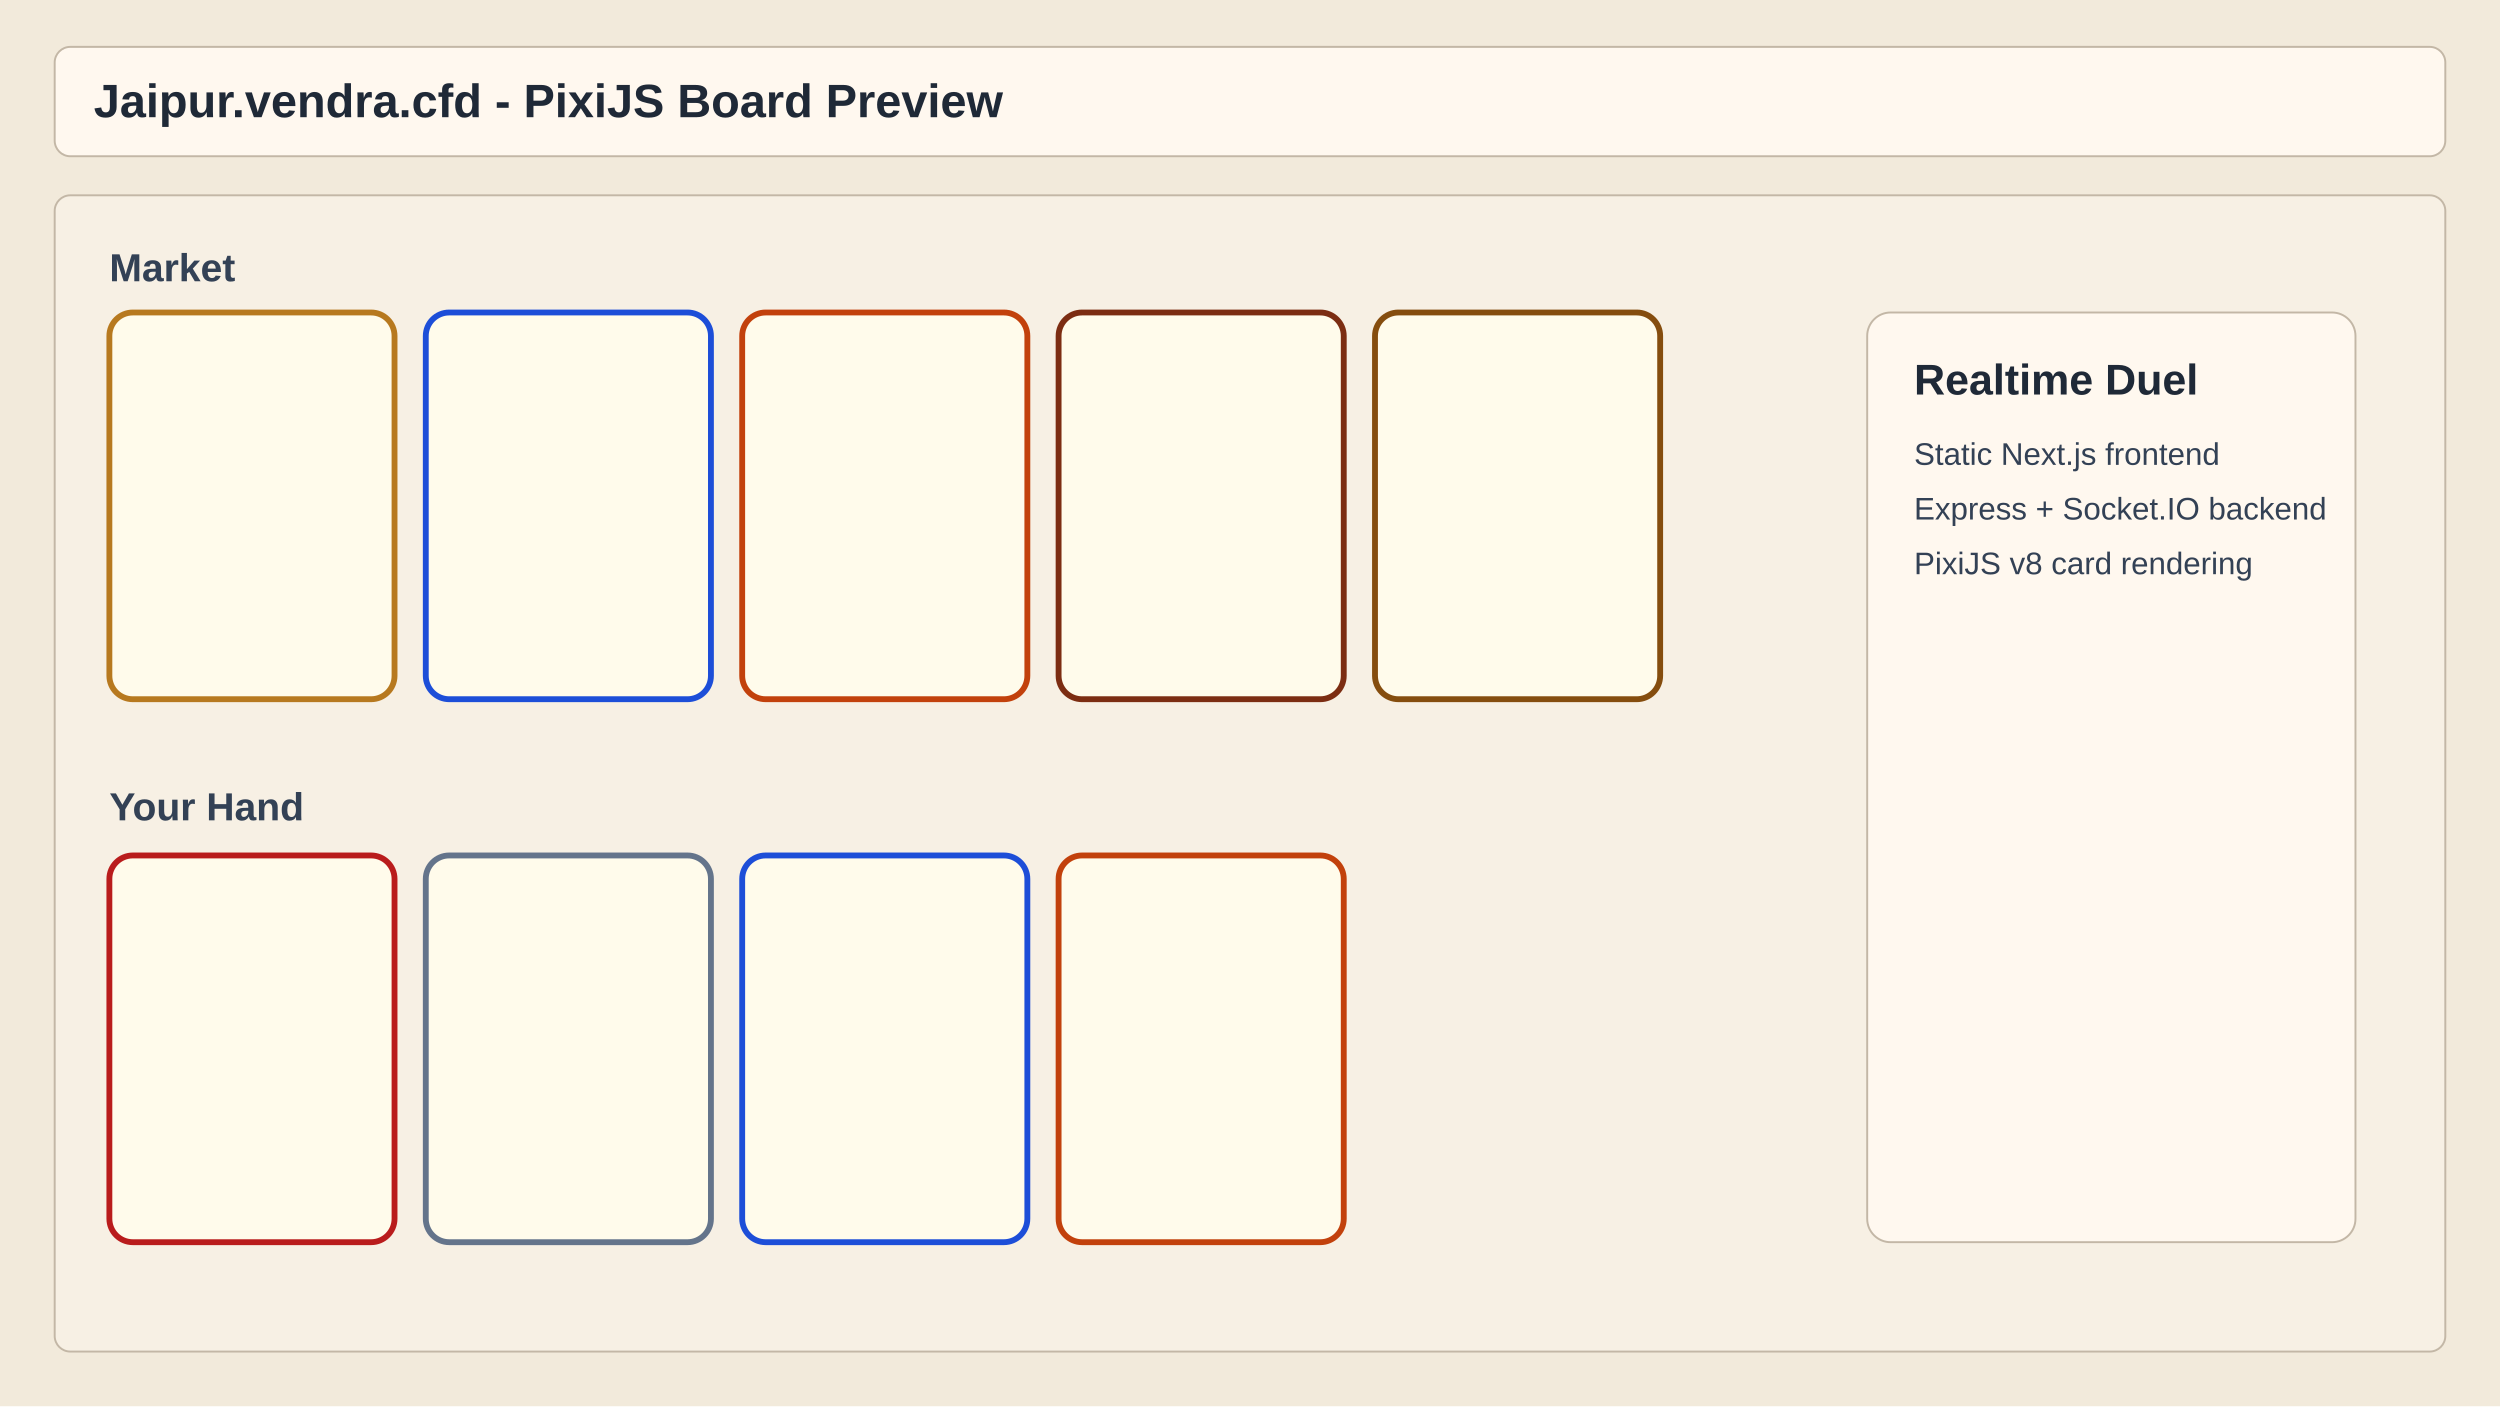
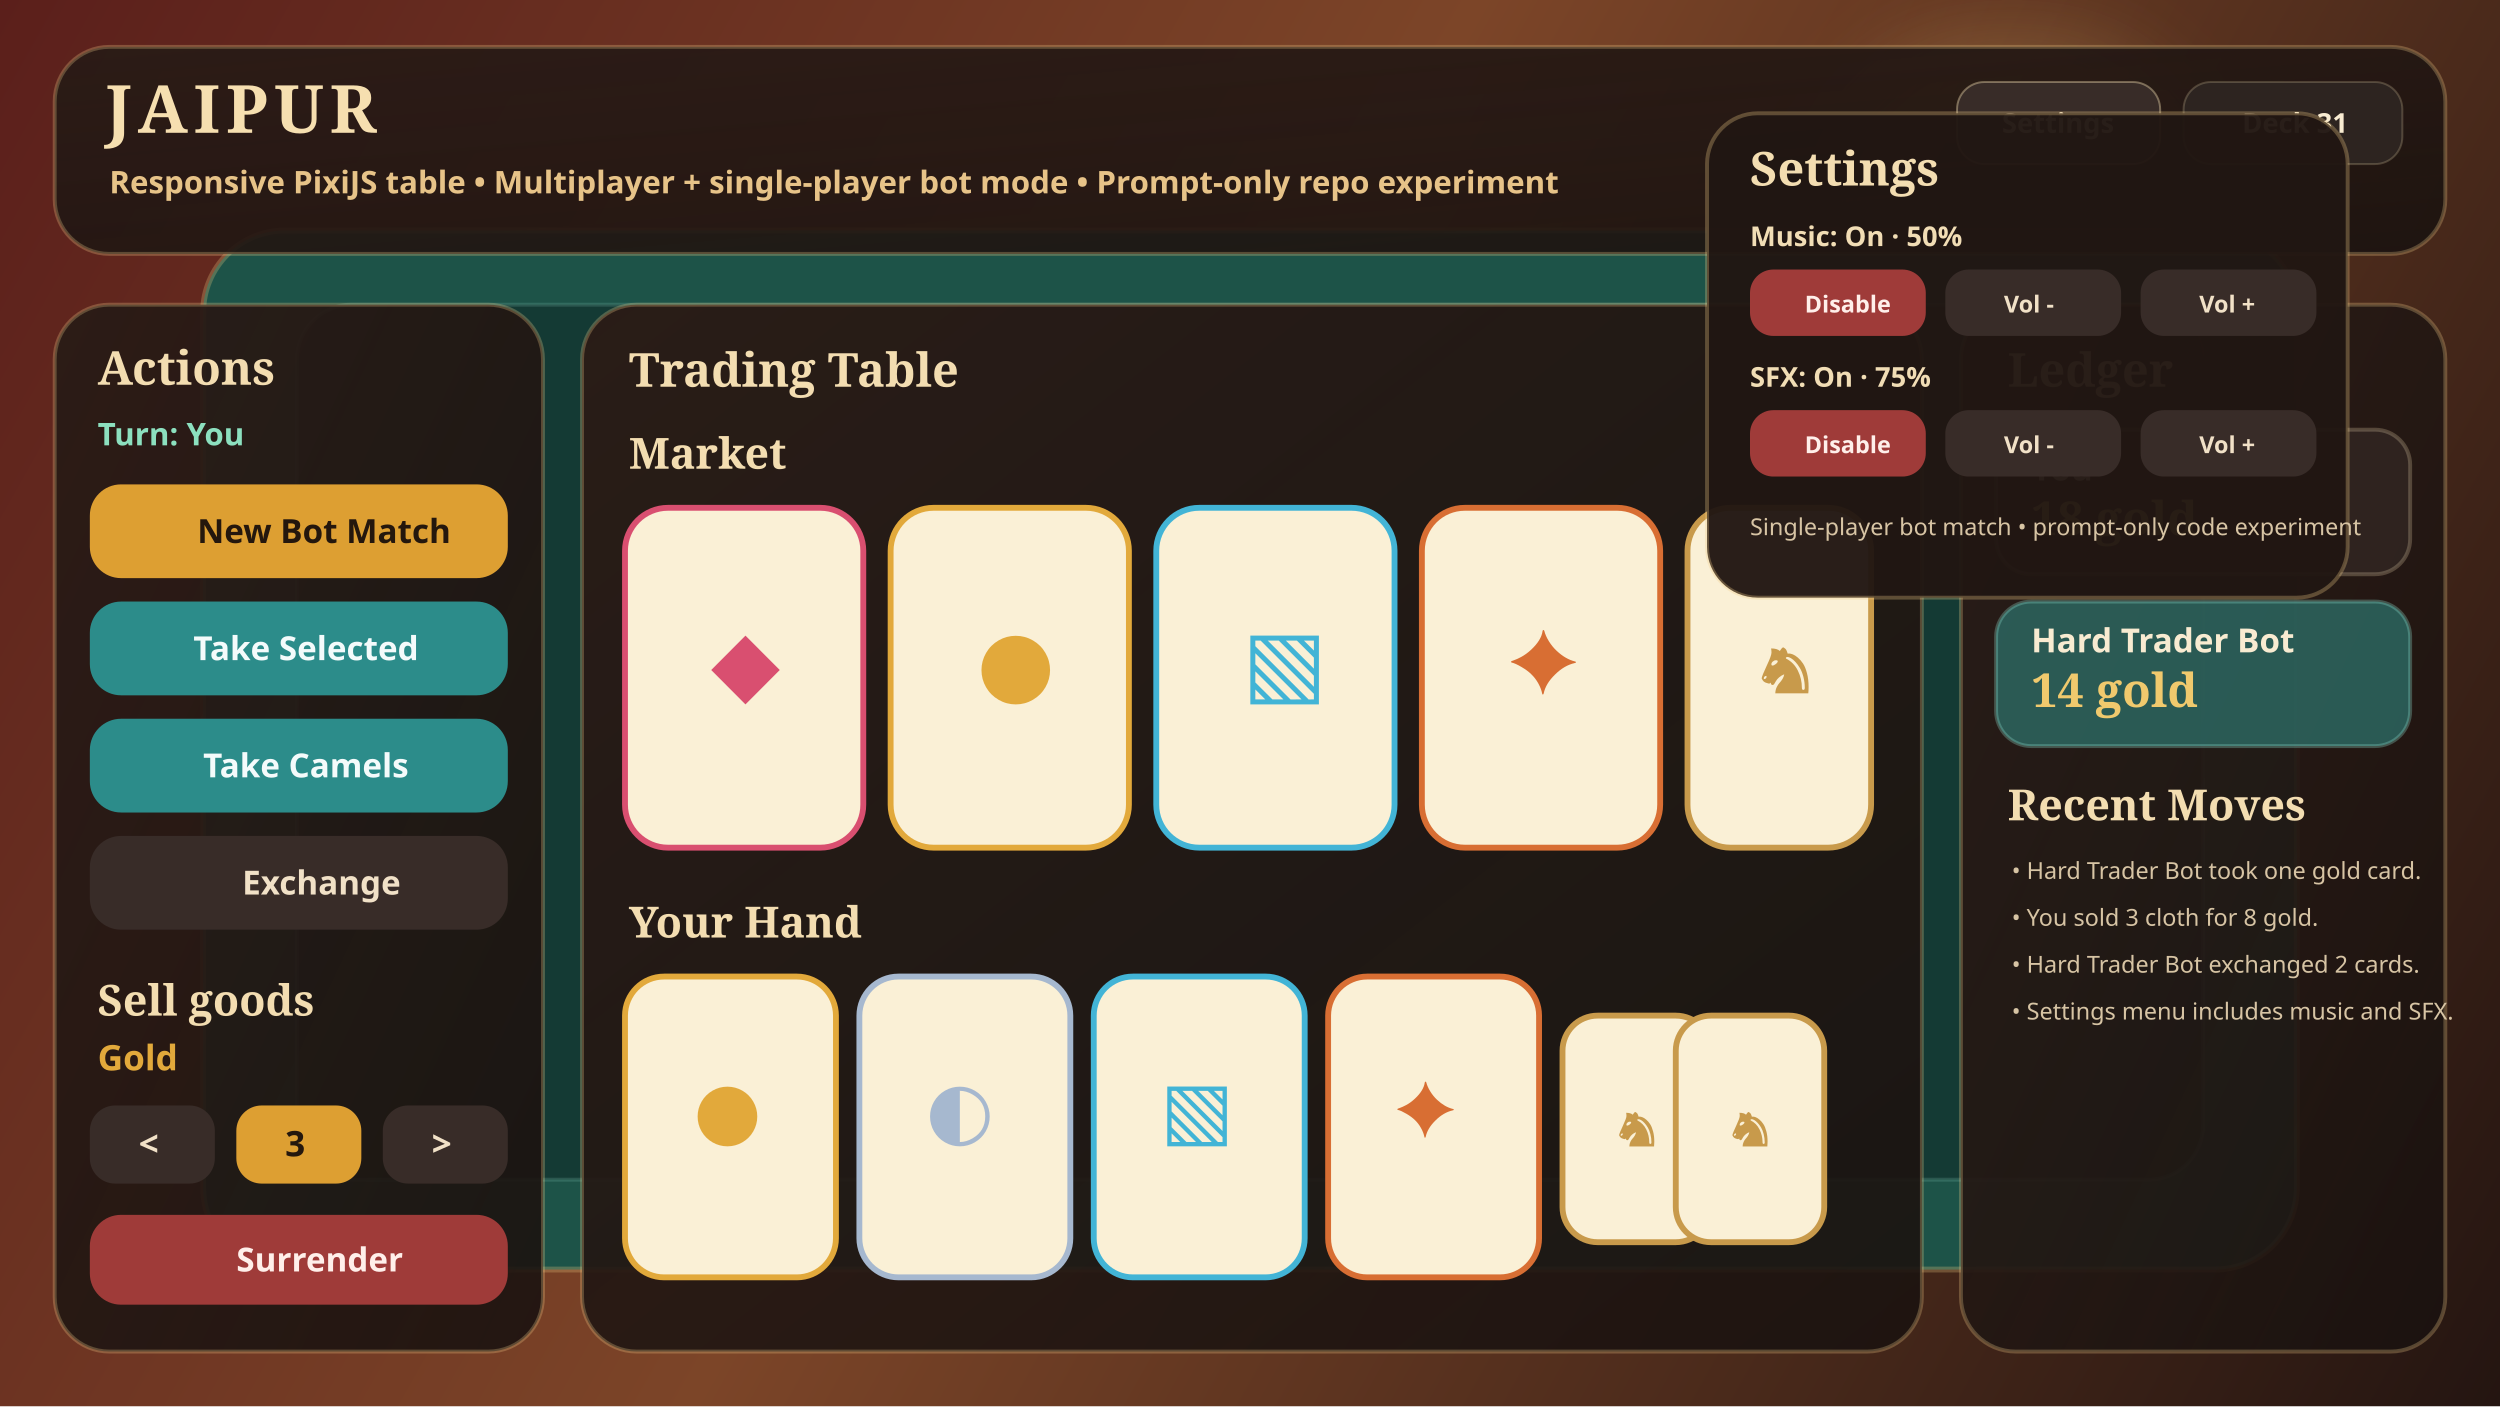
<svg xmlns="http://www.w3.org/2000/svg" width="1280" height="720" viewBox="0 0 1280 720" fill="none">
-   <rect width="1280" height="720" fill="#F2EADB" />
-   <rect x="28" y="24" width="1224" height="56" rx="8" fill="#FFF8EF" stroke="#C3B7A6" />
-   <text x="48" y="60" fill="#1F2937" font-family="Arial, sans-serif" font-size="24" font-weight="700">Jaipur.vendra.cfd - PixiJS Board Preview</text>
-   <rect x="28" y="100" width="1224" height="592" rx="8" fill="#F7F0E4" stroke="#C3B7A6" />
+   <defs>
+     <linearGradient id="sky" x1="0" y1="0" x2="1280" y2="720" gradientUnits="userSpaceOnUse">
+       <stop stop-color="#5B1F1B" />
+       <stop offset="0.45" stop-color="#7C4528" />
+       <stop offset="1" stop-color="#241511" />
+     </linearGradient>
+     <linearGradient id="panel" x1="0" y1="0" x2="1" y2="1">
+       <stop stop-color="#2A1B16" stop-opacity="0.96" />
+       <stop offset="1" stop-color="#1A120F" stop-opacity="0.9" />
+     </linearGradient>
+     <filter id="blur" x="-20%" y="-20%" width="140%" height="140%">
+       <feGaussianBlur stdDeviation="18" />
+     </filter>
+   </defs>
+   <rect width="1280" height="720" fill="url(#sky)" />
+   <circle cx="1030" cy="118" r="108" fill="#F7D07A" fill-opacity="0.16" filter="url(#blur)" />
+   <rect x="104" y="118" width="1072" height="532" rx="42" fill="#1D5348" stroke="#E9C680" stroke-opacity="0.28" stroke-width="3" />
+   <rect x="152" y="156" width="976" height="448" rx="28" fill="#133530" fill-opacity="0.82" stroke="#88D1BC" stroke-opacity="0.2" stroke-width="2" />
+   <rect x="28" y="24" width="1224" height="106" rx="28" fill="url(#panel)" stroke="#F0CC88" stroke-opacity="0.28" stroke-width="2" />
+   <text x="54" y="68" fill="#F6DFB0" font-family="Georgia, serif" font-size="34" font-weight="700" letter-spacing="3">JAIPUR</text>
+   <text x="56" y="99" fill="#E7C388" font-family="Trebuchet MS, sans-serif" font-size="16" font-weight="700">Responsive PixiJS table • Multiplayer + single-player bot mode • Prompt-only repo experiment</text>
+   <rect x="1002" y="42" width="104" height="42" rx="14" fill="#382C28" stroke="#F3DFB1" stroke-opacity="0.4" />
+   <text x="1025" y="68" fill="#F1E1C7" font-family="Trebuchet MS, sans-serif" font-size="14" font-weight="700">Settings</text>
+   <rect x="1118" y="42" width="112" height="42" rx="14" fill="#2D2420" stroke="#F3DFB1" stroke-opacity="0.22" />
+   <text x="1148" y="68" fill="#F8EBD1" font-family="Trebuchet MS, sans-serif" font-size="14" font-weight="700">Deck 31</text>
+   <rect x="28" y="156" width="250" height="536" rx="28" fill="url(#panel)" stroke="#F0CC88" stroke-opacity="0.28" stroke-width="2" />
+   <text x="50" y="197" fill="#F3DDB1" font-family="Georgia, serif" font-size="24" font-weight="700">Actions</text>
+   <text x="50" y="228" fill="#8CE0BF" font-family="Trebuchet MS, sans-serif" font-size="16" font-weight="700">Turn: You</text>
+   <rect x="46" y="248" width="214" height="48" rx="16" fill="#DD9F32" />
+   <text x="101" y="278" fill="#24170D" font-family="Trebuchet MS, sans-serif" font-size="17" font-weight="700">New Bot Match</text>
+   <rect x="46" y="308" width="214" height="48" rx="16" fill="#2C8C8A" />
+   <text x="99" y="338" fill="#F4FBFB" font-family="Trebuchet MS, sans-serif" font-size="17" font-weight="700">Take Selected</text>
+   <rect x="46" y="368" width="214" height="48" rx="16" fill="#2C8C8A" />
+   <text x="104" y="398" fill="#F4FBFB" font-family="Trebuchet MS, sans-serif" font-size="17" font-weight="700">Take Camels</text>
+   <rect x="46" y="428" width="214" height="48" rx="16" fill="#382C28" />
+   <text x="124" y="458" fill="#F1E1C7" font-family="Trebuchet MS, sans-serif" font-size="17" font-weight="700">Exchange</text>
+   <text x="50" y="520" fill="#F3DDB1" font-family="Georgia, serif" font-size="22" font-weight="700">Sell goods</text>
+   <text x="50" y="548" fill="#E2A93B" font-family="Trebuchet MS, sans-serif" font-size="18" font-weight="700">Gold</text>
+   <rect x="46" y="566" width="64" height="40" rx="13" fill="#382C28" />
+   <rect x="121" y="566" width="64" height="40" rx="13" fill="#DD9F32" />
+   <rect x="196" y="566" width="64" height="40" rx="13" fill="#382C28" />
+   <text x="71" y="592" fill="#F1E1C7" font-family="Trebuchet MS, sans-serif" font-size="18" font-weight="700">&lt;</text>
+   <text x="146" y="592" fill="#24170D" font-family="Trebuchet MS, sans-serif" font-size="18" font-weight="700">3</text>
+   <text x="221" y="592" fill="#F1E1C7" font-family="Trebuchet MS, sans-serif" font-size="18" font-weight="700">&gt;</text>
+   <rect x="46" y="622" width="214" height="46" rx="16" fill="#9F3B39" />
+   <text x="121" y="651" fill="#FFEFEA" font-family="Trebuchet MS, sans-serif" font-size="17" font-weight="700">Surrender</text>
+   <rect x="298" y="156" width="686" height="536" rx="28" fill="url(#panel)" stroke="#F0CC88" stroke-opacity="0.28" stroke-width="2" />
+   <text x="322" y="198" fill="#F3DDB1" font-family="Georgia, serif" font-size="24" font-weight="700">Trading Table</text>
+   <text x="322" y="240" fill="#F3DDB1" font-family="Georgia, serif" font-size="22" font-weight="700">Market</text>
  <g>
-     <text x="56" y="144" fill="#334155" font-family="Arial, sans-serif" font-size="20" font-weight="700">Market</text>
-     <rect x="56" y="160" width="146" height="198" rx="12" fill="#FFFBEB" stroke="#B7791F" stroke-width="3" />
-     <rect x="218" y="160" width="146" height="198" rx="12" fill="#FFFBEB" stroke="#1D4ED8" stroke-width="3" />
-     <rect x="380" y="160" width="146" height="198" rx="12" fill="#FFFBEB" stroke="#C2410C" stroke-width="3" />
-     <rect x="542" y="160" width="146" height="198" rx="12" fill="#FFFBEB" stroke="#7C2D12" stroke-width="3" />
-     <rect x="704" y="160" width="146" height="198" rx="12" fill="#FFFBEB" stroke="#854D0E" stroke-width="3" />
+     <rect x="320" y="260" width="122" height="174" rx="22" fill="#FAF0D6" stroke="#D94F70" stroke-width="3" />
+     <rect x="456" y="260" width="122" height="174" rx="22" fill="#FAF0D6" stroke="#E2A93B" stroke-width="3" />
+     <rect x="592" y="260" width="122" height="174" rx="22" fill="#FAF0D6" stroke="#42B4D6" stroke-width="3" />
+     <rect x="728" y="260" width="122" height="174" rx="22" fill="#FAF0D6" stroke="#D86E33" stroke-width="3" />
+     <rect x="864" y="260" width="94" height="174" rx="22" fill="#FAF0D6" stroke="#C89A4B" stroke-width="3" />
+     <text x="364" y="355" fill="#D94F70" font-family="Georgia, serif" font-size="46" font-weight="700">◆</text>
+     <text x="500" y="355" fill="#E2A93B" font-family="Georgia, serif" font-size="46" font-weight="700">●</text>
+     <text x="636" y="355" fill="#42B4D6" font-family="Georgia, serif" font-size="46" font-weight="700">▧</text>
+     <text x="772" y="355" fill="#D86E33" font-family="Georgia, serif" font-size="46" font-weight="700">✦</text>
+     <text x="898" y="355" fill="#C89A4B" font-family="Georgia, serif" font-size="40" font-weight="700">♞</text>
  </g>
+   <text x="322" y="480" fill="#F3DDB1" font-family="Georgia, serif" font-size="22" font-weight="700">Your Hand</text>
  <g>
-     <text x="56" y="420" fill="#334155" font-family="Arial, sans-serif" font-size="20" font-weight="700">Your Hand</text>
-     <rect x="56" y="438" width="146" height="198" rx="12" fill="#FFFBEB" stroke="#B91C1C" stroke-width="3" />
-     <rect x="218" y="438" width="146" height="198" rx="12" fill="#FFFBEB" stroke="#64748B" stroke-width="3" />
-     <rect x="380" y="438" width="146" height="198" rx="12" fill="#FFFBEB" stroke="#1D4ED8" stroke-width="3" />
-     <rect x="542" y="438" width="146" height="198" rx="12" fill="#FFFBEB" stroke="#C2410C" stroke-width="3" />
+     <rect x="320" y="500" width="108" height="154" rx="20" fill="#FAF0D6" stroke="#E2A93B" stroke-width="3" />
+     <rect x="440" y="500" width="108" height="154" rx="20" fill="#FAF0D6" stroke="#A6B8CF" stroke-width="3" />
+     <rect x="560" y="500" width="108" height="154" rx="20" fill="#FAF0D6" stroke="#42B4D6" stroke-width="3" />
+     <rect x="680" y="500" width="108" height="154" rx="20" fill="#FAF0D6" stroke="#D86E33" stroke-width="3" />
+     <rect x="800" y="520" width="76" height="116" rx="18" fill="#FAF0D6" stroke="#C89A4B" stroke-width="3" />
+     <rect x="858" y="520" width="76" height="116" rx="18" fill="#FAF0D6" stroke="#C89A4B" stroke-width="3" />
+     <text x="355" y="582" fill="#E2A93B" font-family="Georgia, serif" font-size="40" font-weight="700">●</text>
+     <text x="474" y="582" fill="#A6B8CF" font-family="Georgia, serif" font-size="40" font-weight="700">◐</text>
+     <text x="594" y="582" fill="#42B4D6" font-family="Georgia, serif" font-size="40" font-weight="700">▧</text>
+     <text x="714" y="582" fill="#D86E33" font-family="Georgia, serif" font-size="40" font-weight="700">✦</text>
+     <text x="826" y="587" fill="#C89A4B" font-family="Georgia, serif" font-size="30" font-weight="700">♞</text>
+     <text x="884" y="587" fill="#C89A4B" font-family="Georgia, serif" font-size="30" font-weight="700">♞</text>
  </g>
-   <rect x="956" y="160" width="250" height="476" rx="12" fill="#FFF8EF" stroke="#C3B7A6" />
-   <text x="980" y="202" fill="#1F2937" font-family="Arial, sans-serif" font-size="22" font-weight="700">Realtime Duel</text>
-   <text x="980" y="238" fill="#334155" font-family="Arial, sans-serif" font-size="16">Static Next.js frontend</text>
-   <text x="980" y="266" fill="#334155" font-family="Arial, sans-serif" font-size="16">Express + Socket.IO backend</text>
-   <text x="980" y="294" fill="#334155" font-family="Arial, sans-serif" font-size="16">PixiJS v8 card rendering</text>
+   <rect x="1004" y="156" width="248" height="536" rx="28" fill="url(#panel)" stroke="#F0CC88" stroke-opacity="0.28" stroke-width="2" />
+   <text x="1028" y="198" fill="#F3DDB1" font-family="Georgia, serif" font-size="24" font-weight="700">Ledger</text>
+   <rect x="1022" y="220" width="212" height="74" rx="18" fill="#312522" fill-opacity="0.84" stroke="#F1DDB5" stroke-opacity="0.24" stroke-width="2" />
+   <text x="1040" y="246" fill="#F8EBD1" font-family="Trebuchet MS, sans-serif" font-size="17" font-weight="700">You</text>
+   <text x="1040" y="274" fill="#F0C96D" font-family="Georgia, serif" font-size="24" font-weight="700">18 gold</text>
+   <rect x="1022" y="308" width="212" height="74" rx="18" fill="#2D6761" fill-opacity="0.84" stroke="#92E0D0" stroke-opacity="0.3" stroke-width="2" />
+   <text x="1040" y="334" fill="#F8EBD1" font-family="Trebuchet MS, sans-serif" font-size="17" font-weight="700">Hard Trader Bot</text>
+   <text x="1040" y="362" fill="#F0C96D" font-family="Georgia, serif" font-size="24" font-weight="700">14 gold</text>
+   <text x="1028" y="420" fill="#F3DDB1" font-family="Georgia, serif" font-size="22" font-weight="700">Recent Moves</text>
+   <text x="1030" y="450" fill="#D7C4A4" font-family="Trebuchet MS, sans-serif" font-size="12">• Hard Trader Bot took one gold card.</text>
+   <text x="1030" y="474" fill="#D7C4A4" font-family="Trebuchet MS, sans-serif" font-size="12">• You sold 3 cloth for 8 gold.</text>
+   <text x="1030" y="498" fill="#D7C4A4" font-family="Trebuchet MS, sans-serif" font-size="12">• Hard Trader Bot exchanged 2 cards.</text>
+   <text x="1030" y="522" fill="#D7C4A4" font-family="Trebuchet MS, sans-serif" font-size="12">• Settings menu includes music and SFX.</text>
+   <rect x="874" y="58" width="328" height="248" rx="26" fill="#211612" fill-opacity="0.96" stroke="#F0CC88" stroke-opacity="0.3" stroke-width="2" />
+   <text x="896" y="95" fill="#F3DDB1" font-family="Georgia, serif" font-size="24" font-weight="700">Settings</text>
+   <text x="896" y="126" fill="#F1DDB5" font-family="Trebuchet MS, sans-serif" font-size="14" font-weight="700">Music: On · 50%</text>
+   <rect x="896" y="138" width="90" height="34" rx="12" fill="#9F3B39" />
+   <rect x="996" y="138" width="90" height="34" rx="12" fill="#382C28" />
+   <rect x="1096" y="138" width="90" height="34" rx="12" fill="#382C28" />
+   <text x="924" y="160" fill="#FFEFEA" font-family="Trebuchet MS, sans-serif" font-size="12" font-weight="700">Disable</text>
+   <text x="1026" y="160" fill="#F1E1C7" font-family="Trebuchet MS, sans-serif" font-size="12" font-weight="700">Vol -</text>
+   <text x="1126" y="160" fill="#F1E1C7" font-family="Trebuchet MS, sans-serif" font-size="12" font-weight="700">Vol +</text>
+   <text x="896" y="198" fill="#F1DDB5" font-family="Trebuchet MS, sans-serif" font-size="14" font-weight="700">SFX: On · 75%</text>
+   <rect x="896" y="210" width="90" height="34" rx="12" fill="#9F3B39" />
+   <rect x="996" y="210" width="90" height="34" rx="12" fill="#382C28" />
+   <rect x="1096" y="210" width="90" height="34" rx="12" fill="#382C28" />
+   <text x="924" y="232" fill="#FFEFEA" font-family="Trebuchet MS, sans-serif" font-size="12" font-weight="700">Disable</text>
+   <text x="1026" y="232" fill="#F1E1C7" font-family="Trebuchet MS, sans-serif" font-size="12" font-weight="700">Vol -</text>
+   <text x="1126" y="232" fill="#F1E1C7" font-family="Trebuchet MS, sans-serif" font-size="12" font-weight="700">Vol +</text>
+   <text x="896" y="274" fill="#D7C4A4" font-family="Trebuchet MS, sans-serif" font-size="12">Single-player bot match • prompt-only code experiment</text>
</svg>
